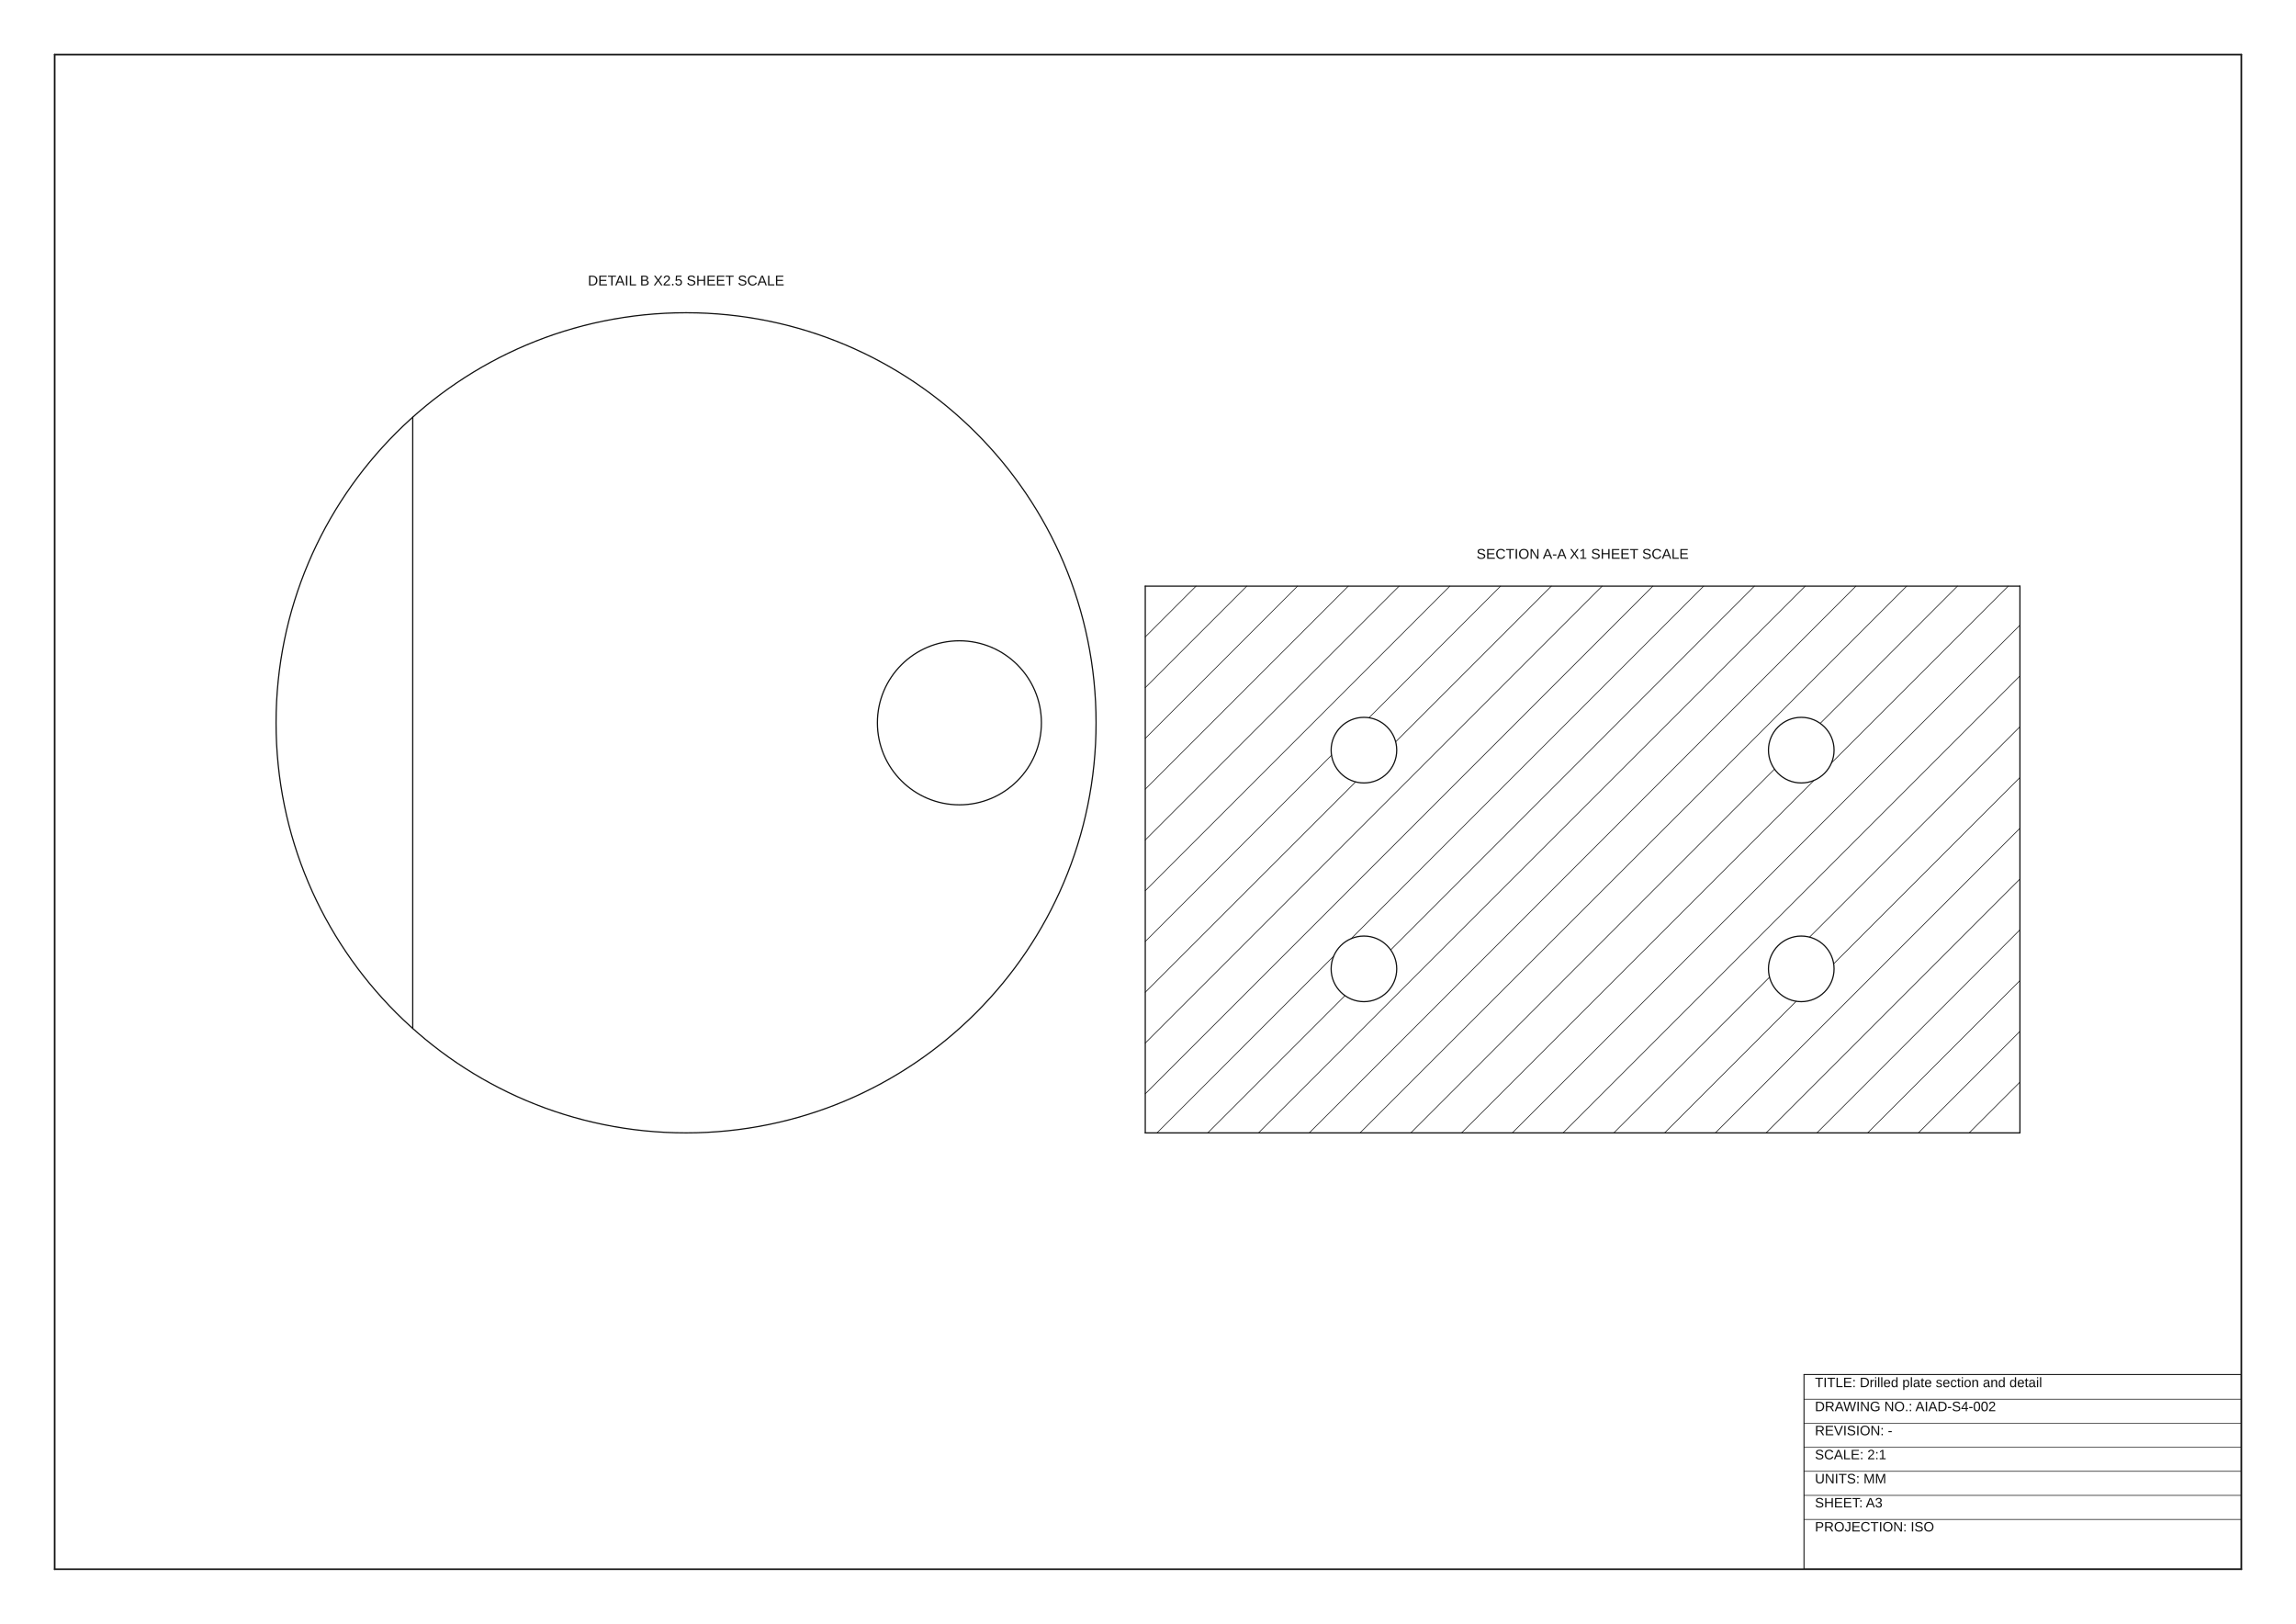
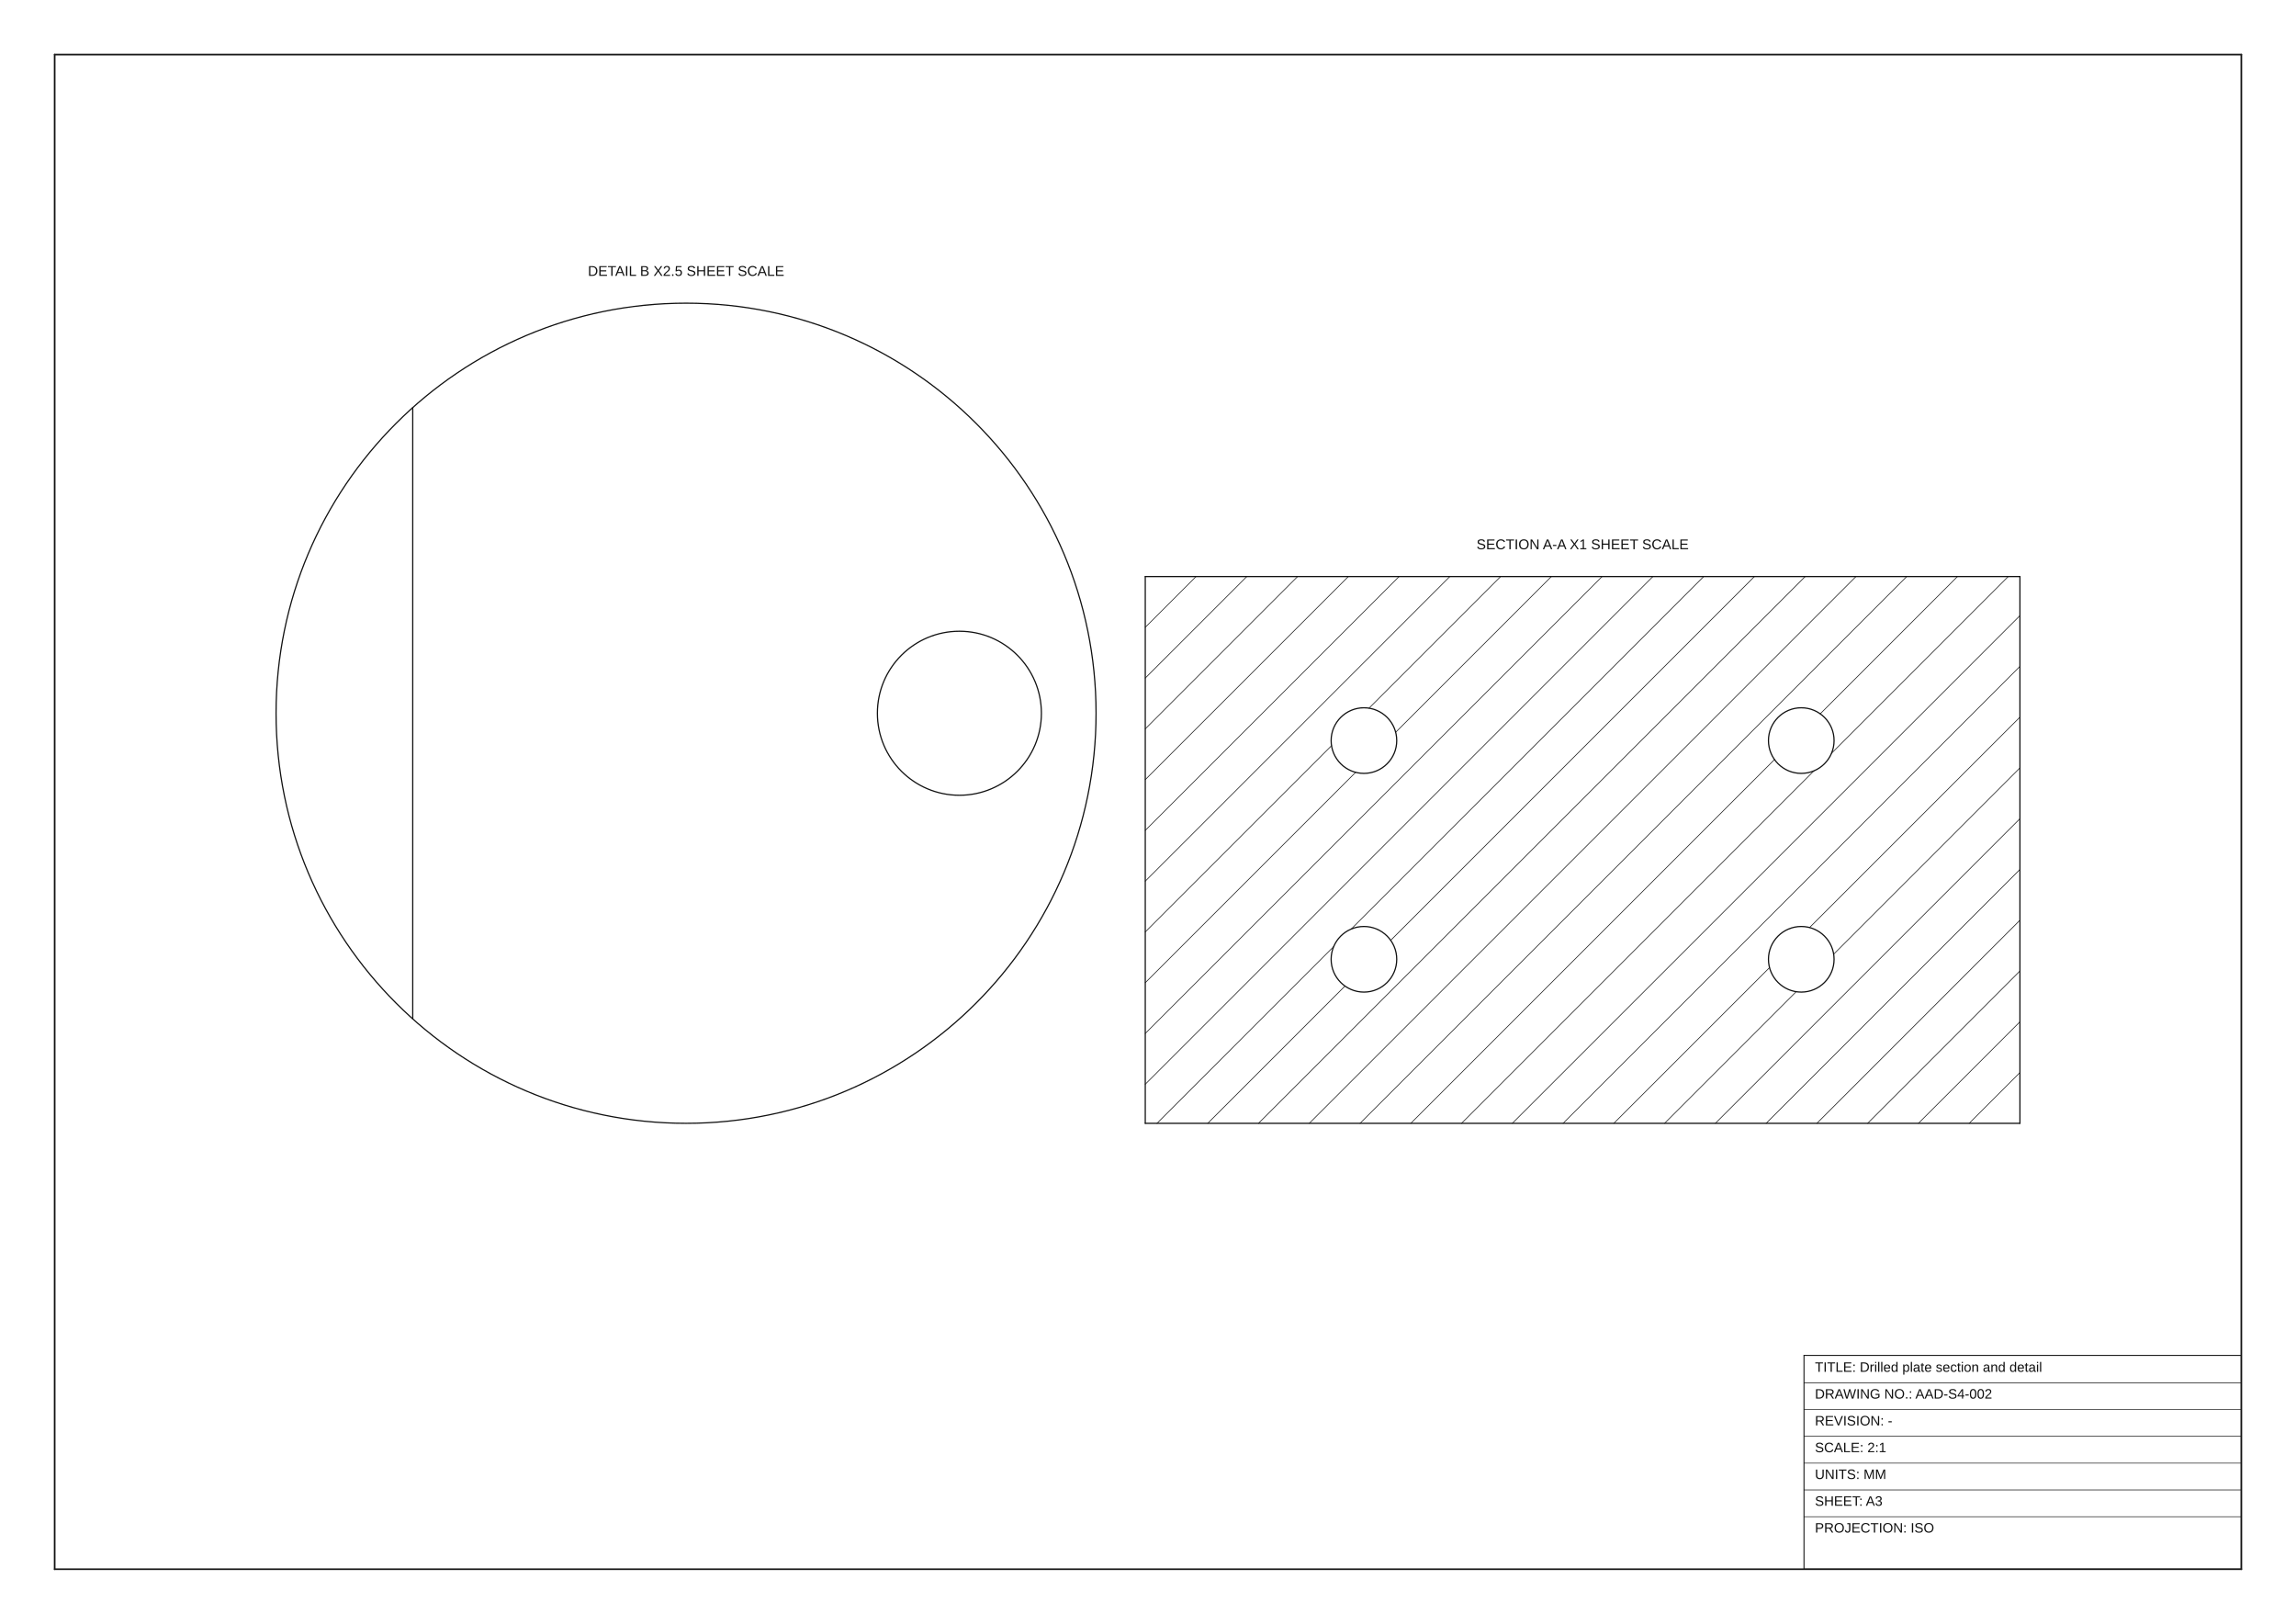
<svg xmlns="http://www.w3.org/2000/svg" width="420mm" height="297mm" viewBox="0 0 420 297" version="1.1">
  <g transform="translate(0 297) scale(1 -1)" fill="none" stroke="#111" stroke-linecap="round" stroke-linejoin="round">
    <line data-layer="BORDER" stroke-width="0.3" stroke-dasharray="none" x1="10" y1="10" x2="410" y2="10" />
    <line data-layer="BORDER" stroke-width="0.3" stroke-dasharray="none" x1="410" y1="10" x2="410" y2="287" />
    <line data-layer="BORDER" stroke-width="0.3" stroke-dasharray="none" x1="410" y1="287" x2="10" y2="287" />
    <line data-layer="BORDER" stroke-width="0.3" stroke-dasharray="none" x1="10" y1="287" x2="10" y2="10" />
-     <circle data-layer="VISIBLE" stroke-width="0.22" stroke-dasharray="none" cx="249.5" cy="119.8" r="6" />
-     <circle data-layer="VISIBLE" stroke-width="0.22" stroke-dasharray="none" cx="249.5" cy="159.8" r="6" />
-     <circle data-layer="VISIBLE" stroke-width="0.22" stroke-dasharray="none" cx="329.5" cy="119.8" r="6" />
-     <circle data-layer="VISIBLE" stroke-width="0.22" stroke-dasharray="none" cx="329.5" cy="159.8" r="6" />
-     <line data-layer="VISIBLE" stroke-width="0.22" stroke-dasharray="none" x1="209.5" y1="189.8" x2="209.5" y2="89.8" />
-     <line data-layer="VISIBLE" stroke-width="0.22" stroke-dasharray="none" x1="209.5" y1="89.8" x2="369.5" y2="89.8" />
-     <line data-layer="HATCH" stroke-width="0.12" stroke-dasharray="none" x1="209.5" y1="96.943" x2="302.357" y2="189.8" />
-     <line data-layer="HATCH" stroke-width="0.12" stroke-dasharray="none" x1="209.5" y1="106.229" x2="293.071" y2="189.8" />
-     <line data-layer="HATCH" stroke-width="0.12" stroke-dasharray="none" x1="209.5" y1="115.514" x2="247.981" y2="153.995" />
-     <line data-layer="HATCH" stroke-width="0.12" stroke-dasharray="none" x1="209.5" y1="124.8" x2="243.572" y2="158.872" />
-     <line data-layer="HATCH" stroke-width="0.12" stroke-dasharray="none" x1="209.5" y1="134.086" x2="265.214" y2="189.8" />
-     <line data-layer="HATCH" stroke-width="0.12" stroke-dasharray="none" x1="209.5" y1="143.371" x2="255.929" y2="189.8" />
-     <line data-layer="HATCH" stroke-width="0.12" stroke-dasharray="none" x1="209.5" y1="152.657" x2="246.643" y2="189.8" />
-     <line data-layer="HATCH" stroke-width="0.12" stroke-dasharray="none" x1="209.5" y1="161.943" x2="237.357" y2="189.8" />
-     <line data-layer="HATCH" stroke-width="0.12" stroke-dasharray="none" x1="209.5" y1="171.229" x2="228.071" y2="189.8" />
-     <line data-layer="HATCH" stroke-width="0.12" stroke-dasharray="none" x1="209.5" y1="180.514" x2="218.786" y2="189.8" />
-     <line data-layer="VISIBLE" stroke-width="0.22" stroke-dasharray="none" x1="209.5" y1="189.8" x2="369.5" y2="189.8" />
-     <line data-layer="HATCH" stroke-width="0.12" stroke-dasharray="none" x1="211.643" y1="89.8" x2="243.969" y2="122.127" />
-     <line data-layer="HATCH" stroke-width="0.12" stroke-dasharray="none" x1="220.929" y1="89.8" x2="246.032" y2="114.904" />
-     <line data-layer="HATCH" stroke-width="0.12" stroke-dasharray="none" x1="230.214" y1="89.8" x2="330.214" y2="189.8" />
-     <line data-layer="HATCH" stroke-width="0.12" stroke-dasharray="none" x1="239.5" y1="89.8" x2="339.5" y2="189.8" />
-     <line data-layer="HATCH" stroke-width="0.12" stroke-dasharray="none" x1="247.173" y1="125.331" x2="311.643" y2="189.8" />
-     <line data-layer="HATCH" stroke-width="0.12" stroke-dasharray="none" x1="248.786" y1="89.8" x2="348.786" y2="189.8" />
-     <line data-layer="HATCH" stroke-width="0.12" stroke-dasharray="none" x1="250.428" y1="165.728" x2="274.5" y2="189.8" />
-     <line data-layer="HATCH" stroke-width="0.12" stroke-dasharray="none" x1="254.396" y1="123.268" x2="320.929" y2="189.8" />
-     <line data-layer="HATCH" stroke-width="0.12" stroke-dasharray="none" x1="255.305" y1="161.319" x2="283.786" y2="189.8" />
-     <line data-layer="HATCH" stroke-width="0.12" stroke-dasharray="none" x1="258.071" y1="89.8" x2="324.604" y2="156.332" />
-     <line data-layer="HATCH" stroke-width="0.12" stroke-dasharray="none" x1="267.357" y1="89.8" x2="331.827" y2="154.269" />
-     <line data-layer="HATCH" stroke-width="0.12" stroke-dasharray="none" x1="276.643" y1="89.8" x2="369.5" y2="182.657" />
-     <line data-layer="HATCH" stroke-width="0.12" stroke-dasharray="none" x1="285.929" y1="89.8" x2="369.5" y2="173.371" />
-     <line data-layer="HATCH" stroke-width="0.12" stroke-dasharray="none" x1="295.214" y1="89.8" x2="323.695" y2="118.281" />
-     <line data-layer="HATCH" stroke-width="0.12" stroke-dasharray="none" x1="304.5" y1="89.8" x2="328.572" y2="113.872" />
-     <line data-layer="HATCH" stroke-width="0.12" stroke-dasharray="none" x1="313.786" y1="89.8" x2="369.5" y2="145.514" />
-     <line data-layer="HATCH" stroke-width="0.12" stroke-dasharray="none" x1="323.071" y1="89.8" x2="369.5" y2="136.229" />
-     <line data-layer="HATCH" stroke-width="0.12" stroke-dasharray="none" x1="331.019" y1="125.605" x2="369.5" y2="164.086" />
-     <line data-layer="HATCH" stroke-width="0.12" stroke-dasharray="none" x1="332.357" y1="89.8" x2="369.5" y2="126.943" />
-     <line data-layer="HATCH" stroke-width="0.12" stroke-dasharray="none" x1="332.968" y1="164.696" x2="358.071" y2="189.8" />
-     <line data-layer="HATCH" stroke-width="0.12" stroke-dasharray="none" x1="335.031" y1="157.473" x2="367.357" y2="189.8" />
-     <line data-layer="HATCH" stroke-width="0.12" stroke-dasharray="none" x1="335.428" y1="120.728" x2="369.5" y2="154.8" />
-     <line data-layer="HATCH" stroke-width="0.12" stroke-dasharray="none" x1="341.643" y1="89.8" x2="369.5" y2="117.657" />
-     <line data-layer="HATCH" stroke-width="0.12" stroke-dasharray="none" x1="350.929" y1="89.8" x2="369.5" y2="108.371" />
-     <line data-layer="HATCH" stroke-width="0.12" stroke-dasharray="none" x1="360.214" y1="89.8" x2="369.5" y2="99.086" />
-     <line data-layer="VISIBLE" stroke-width="0.22" stroke-dasharray="none" x1="369.5" y1="189.8" x2="369.5" y2="89.8" />
-     <circle data-layer="VISIBLE" stroke-width="0.22" stroke-dasharray="none" cx="125.5" cy="164.8" r="75" />
-     <circle data-layer="VISIBLE" stroke-width="0.22" stroke-dasharray="none" cx="175.5" cy="164.8" r="15" />
-     <line data-layer="VISIBLE" stroke-width="0.22" stroke-dasharray="none" x1="75.5" y1="108.898" x2="75.5" y2="220.702" />
+     <circle data-layer="VISIBLE" stroke-width="0.22" stroke-dasharray="none" cx="249.5" cy="121.55" r="6" />
+     <circle data-layer="VISIBLE" stroke-width="0.22" stroke-dasharray="none" cx="249.5" cy="161.55" r="6" />
+     <circle data-layer="VISIBLE" stroke-width="0.22" stroke-dasharray="none" cx="329.5" cy="121.55" r="6" />
+     <circle data-layer="VISIBLE" stroke-width="0.22" stroke-dasharray="none" cx="329.5" cy="161.55" r="6" />
+     <line data-layer="VISIBLE" stroke-width="0.22" stroke-dasharray="none" x1="209.5" y1="191.55" x2="209.5" y2="91.55" />
+     <line data-layer="VISIBLE" stroke-width="0.22" stroke-dasharray="none" x1="209.5" y1="91.55" x2="369.5" y2="91.55" />
+     <line data-layer="HATCH" stroke-width="0.12" stroke-dasharray="none" x1="209.5" y1="98.693" x2="302.357" y2="191.55" />
+     <line data-layer="HATCH" stroke-width="0.12" stroke-dasharray="none" x1="209.5" y1="107.979" x2="293.071" y2="191.55" />
+     <line data-layer="HATCH" stroke-width="0.12" stroke-dasharray="none" x1="209.5" y1="117.264" x2="247.981" y2="155.745" />
+     <line data-layer="HATCH" stroke-width="0.12" stroke-dasharray="none" x1="209.5" y1="126.55" x2="243.572" y2="160.622" />
+     <line data-layer="HATCH" stroke-width="0.12" stroke-dasharray="none" x1="209.5" y1="135.836" x2="265.214" y2="191.55" />
+     <line data-layer="HATCH" stroke-width="0.12" stroke-dasharray="none" x1="209.5" y1="145.121" x2="255.929" y2="191.55" />
+     <line data-layer="HATCH" stroke-width="0.12" stroke-dasharray="none" x1="209.5" y1="154.407" x2="246.643" y2="191.55" />
+     <line data-layer="HATCH" stroke-width="0.12" stroke-dasharray="none" x1="209.5" y1="163.693" x2="237.357" y2="191.55" />
+     <line data-layer="HATCH" stroke-width="0.12" stroke-dasharray="none" x1="209.5" y1="172.979" x2="228.071" y2="191.55" />
+     <line data-layer="HATCH" stroke-width="0.12" stroke-dasharray="none" x1="209.5" y1="182.264" x2="218.786" y2="191.55" />
+     <line data-layer="VISIBLE" stroke-width="0.22" stroke-dasharray="none" x1="209.5" y1="191.55" x2="369.5" y2="191.55" />
+     <line data-layer="HATCH" stroke-width="0.12" stroke-dasharray="none" x1="211.643" y1="91.55" x2="243.969" y2="123.877" />
+     <line data-layer="HATCH" stroke-width="0.12" stroke-dasharray="none" x1="220.929" y1="91.55" x2="246.032" y2="116.654" />
+     <line data-layer="HATCH" stroke-width="0.12" stroke-dasharray="none" x1="230.214" y1="91.55" x2="330.214" y2="191.55" />
+     <line data-layer="HATCH" stroke-width="0.12" stroke-dasharray="none" x1="239.5" y1="91.55" x2="339.5" y2="191.55" />
+     <line data-layer="HATCH" stroke-width="0.12" stroke-dasharray="none" x1="247.173" y1="127.081" x2="311.643" y2="191.55" />
+     <line data-layer="HATCH" stroke-width="0.12" stroke-dasharray="none" x1="248.786" y1="91.55" x2="348.786" y2="191.55" />
+     <line data-layer="HATCH" stroke-width="0.12" stroke-dasharray="none" x1="250.428" y1="167.478" x2="274.5" y2="191.55" />
+     <line data-layer="HATCH" stroke-width="0.12" stroke-dasharray="none" x1="254.396" y1="125.018" x2="320.929" y2="191.55" />
+     <line data-layer="HATCH" stroke-width="0.12" stroke-dasharray="none" x1="255.305" y1="163.069" x2="283.786" y2="191.55" />
+     <line data-layer="HATCH" stroke-width="0.12" stroke-dasharray="none" x1="258.071" y1="91.55" x2="324.604" y2="158.082" />
+     <line data-layer="HATCH" stroke-width="0.12" stroke-dasharray="none" x1="267.357" y1="91.55" x2="331.827" y2="156.019" />
+     <line data-layer="HATCH" stroke-width="0.12" stroke-dasharray="none" x1="276.643" y1="91.55" x2="369.5" y2="184.407" />
+     <line data-layer="HATCH" stroke-width="0.12" stroke-dasharray="none" x1="285.929" y1="91.55" x2="369.5" y2="175.121" />
+     <line data-layer="HATCH" stroke-width="0.12" stroke-dasharray="none" x1="295.214" y1="91.55" x2="323.695" y2="120.031" />
+     <line data-layer="HATCH" stroke-width="0.12" stroke-dasharray="none" x1="304.5" y1="91.55" x2="328.572" y2="115.622" />
+     <line data-layer="HATCH" stroke-width="0.12" stroke-dasharray="none" x1="313.786" y1="91.55" x2="369.5" y2="147.264" />
+     <line data-layer="HATCH" stroke-width="0.12" stroke-dasharray="none" x1="323.071" y1="91.55" x2="369.5" y2="137.979" />
+     <line data-layer="HATCH" stroke-width="0.12" stroke-dasharray="none" x1="331.019" y1="127.355" x2="369.5" y2="165.836" />
+     <line data-layer="HATCH" stroke-width="0.12" stroke-dasharray="none" x1="332.357" y1="91.55" x2="369.5" y2="128.693" />
+     <line data-layer="HATCH" stroke-width="0.12" stroke-dasharray="none" x1="332.968" y1="166.446" x2="358.071" y2="191.55" />
+     <line data-layer="HATCH" stroke-width="0.12" stroke-dasharray="none" x1="335.031" y1="159.223" x2="367.357" y2="191.55" />
+     <line data-layer="HATCH" stroke-width="0.12" stroke-dasharray="none" x1="335.428" y1="122.478" x2="369.5" y2="156.55" />
+     <line data-layer="HATCH" stroke-width="0.12" stroke-dasharray="none" x1="341.643" y1="91.55" x2="369.5" y2="119.407" />
+     <line data-layer="HATCH" stroke-width="0.12" stroke-dasharray="none" x1="350.929" y1="91.55" x2="369.5" y2="110.121" />
+     <line data-layer="HATCH" stroke-width="0.12" stroke-dasharray="none" x1="360.214" y1="91.55" x2="369.5" y2="100.836" />
+     <line data-layer="VISIBLE" stroke-width="0.22" stroke-dasharray="none" x1="369.5" y1="191.55" x2="369.5" y2="91.55" />
+     <circle data-layer="VISIBLE" stroke-width="0.22" stroke-dasharray="none" cx="125.5" cy="166.55" r="75" />
+     <circle data-layer="VISIBLE" stroke-width="0.22" stroke-dasharray="none" cx="175.5" cy="166.55" r="15" />
+     <line data-layer="VISIBLE" stroke-width="0.22" stroke-dasharray="none" x1="75.5" y1="110.648" x2="75.5" y2="222.452" />
    <line data-layer="TITLE" stroke-width="0.18" stroke-dasharray="none" x1="330" y1="10" x2="410" y2="10" />
-     <line data-layer="TITLE" stroke-width="0.18" stroke-dasharray="none" x1="410" y1="10" x2="410" y2="45.6" />
-     <line data-layer="TITLE" stroke-width="0.18" stroke-dasharray="none" x1="410" y1="45.6" x2="330" y2="45.6" />
-     <line data-layer="TITLE" stroke-width="0.18" stroke-dasharray="none" x1="330" y1="45.6" x2="330" y2="10" />
-     <line data-layer="TITLE" stroke-width="0.12" stroke-dasharray="none" x1="330" y1="41.1" x2="410" y2="41.1" />
-     <line data-layer="TITLE" stroke-width="0.12" stroke-dasharray="none" x1="330" y1="36.7" x2="410" y2="36.7" />
-     <line data-layer="TITLE" stroke-width="0.12" stroke-dasharray="none" x1="330" y1="32.3" x2="410" y2="32.3" />
-     <line data-layer="TITLE" stroke-width="0.12" stroke-dasharray="none" x1="330" y1="27.9" x2="410" y2="27.9" />
-     <line data-layer="TITLE" stroke-width="0.12" stroke-dasharray="none" x1="330" y1="23.5" x2="410" y2="23.5" />
-     <line data-layer="TITLE" stroke-width="0.12" stroke-dasharray="none" x1="330" y1="19.1" x2="410" y2="19.1" />
+     <line data-layer="TITLE" stroke-width="0.18" stroke-dasharray="none" x1="410" y1="10" x2="410" y2="49.1" />
+     <line data-layer="TITLE" stroke-width="0.18" stroke-dasharray="none" x1="410" y1="49.1" x2="330" y2="49.1" />
+     <line data-layer="TITLE" stroke-width="0.18" stroke-dasharray="none" x1="330" y1="49.1" x2="330" y2="10" />
+     <line data-layer="TITLE" stroke-width="0.12" stroke-dasharray="none" x1="330" y1="44.1" x2="410" y2="44.1" />
+     <line data-layer="TITLE" stroke-width="0.12" stroke-dasharray="none" x1="330" y1="39.2" x2="410" y2="39.2" />
+     <line data-layer="TITLE" stroke-width="0.12" stroke-dasharray="none" x1="330" y1="34.3" x2="410" y2="34.3" />
+     <line data-layer="TITLE" stroke-width="0.12" stroke-dasharray="none" x1="330" y1="29.4" x2="410" y2="29.4" />
+     <line data-layer="TITLE" stroke-width="0.12" stroke-dasharray="none" x1="330" y1="24.5" x2="410" y2="24.5" />
+     <line data-layer="TITLE" stroke-width="0.12" stroke-dasharray="none" x1="330" y1="19.6" x2="410" y2="19.6" />
  </g>
  <g fill="#111" stroke="none" font-family="Arial, Helvetica, sans-serif">
-     <text x="289.5" y="102.2" font-size="2.6" text-anchor="middle" data-layer="ANNOTATION">SECTION A-A  X1 SHEET SCALE</text>
-     <text x="125.5" y="52.2" font-size="2.6" text-anchor="middle" data-layer="ANNOTATION">DETAIL B  X2.5 SHEET SCALE</text>
-     <text x="332" y="253.7" font-size="2.5" text-anchor="start" data-layer="TITLE">TITLE: Drilled plate section and detail</text>
-     <text x="332" y="258.1" font-size="2.5" text-anchor="start" data-layer="TITLE">DRAWING NO.: AIAD-S4-002</text>
-     <text x="332" y="262.5" font-size="2.5" text-anchor="start" data-layer="TITLE">REVISION: -</text>
-     <text x="332" y="266.9" font-size="2.5" text-anchor="start" data-layer="TITLE">SCALE: 2:1</text>
-     <text x="332" y="271.3" font-size="2.5" text-anchor="start" data-layer="TITLE">UNITS: MM</text>
-     <text x="332" y="275.7" font-size="2.5" text-anchor="start" data-layer="TITLE">SHEET: A3</text>
-     <text x="332" y="280.1" font-size="2.5" text-anchor="start" data-layer="TITLE">PROJECTION: ISO</text>
+     <text x="289.5" y="100.45" font-size="2.6" text-anchor="middle" data-layer="ANNOTATION">SECTION A-A  X1 SHEET SCALE</text>
+     <text x="125.5" y="50.45" font-size="2.6" text-anchor="middle" data-layer="ANNOTATION">DETAIL B  X2.5 SHEET SCALE</text>
+     <text x="332" y="250.9" font-size="2.5" text-anchor="start" data-layer="TITLE">TITLE: Drilled plate section and detail</text>
+     <text x="332" y="255.8" font-size="2.5" text-anchor="start" data-layer="TITLE">DRAWING NO.: AAD-S4-002</text>
+     <text x="332" y="260.7" font-size="2.5" text-anchor="start" data-layer="TITLE">REVISION: -</text>
+     <text x="332" y="265.6" font-size="2.5" text-anchor="start" data-layer="TITLE">SCALE: 2:1</text>
+     <text x="332" y="270.5" font-size="2.5" text-anchor="start" data-layer="TITLE">UNITS: MM</text>
+     <text x="332" y="275.4" font-size="2.5" text-anchor="start" data-layer="TITLE">SHEET: A3</text>
+     <text x="332" y="280.3" font-size="2.5" text-anchor="start" data-layer="TITLE">PROJECTION: ISO</text>
  </g>
</svg>
